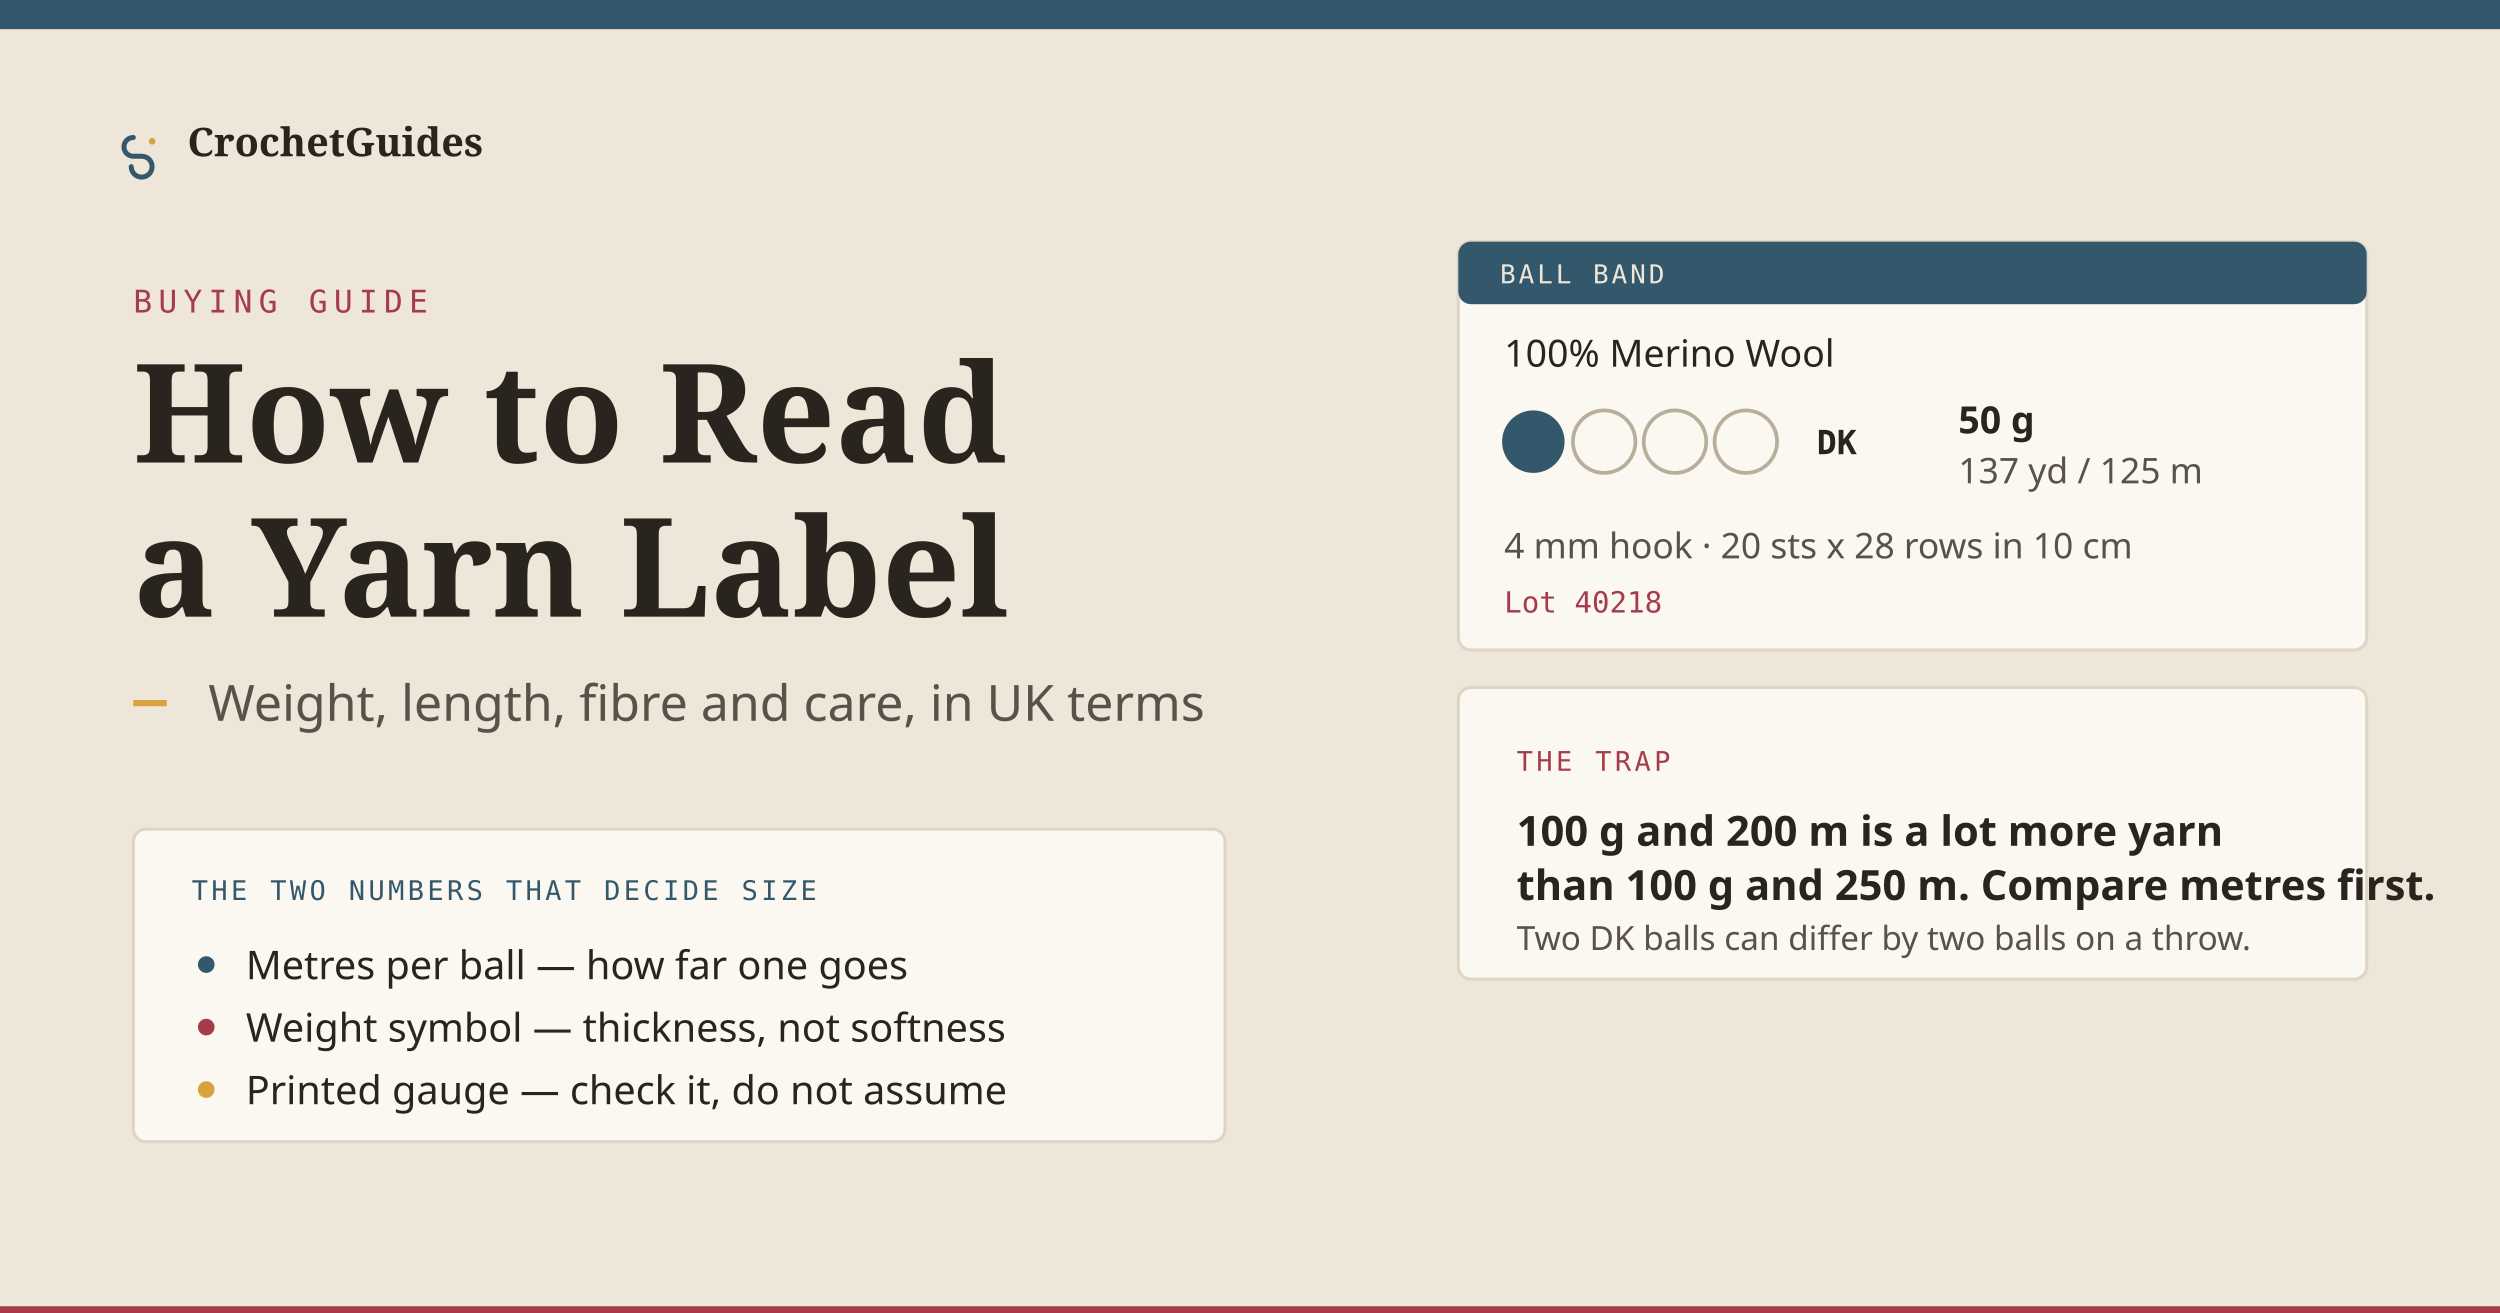
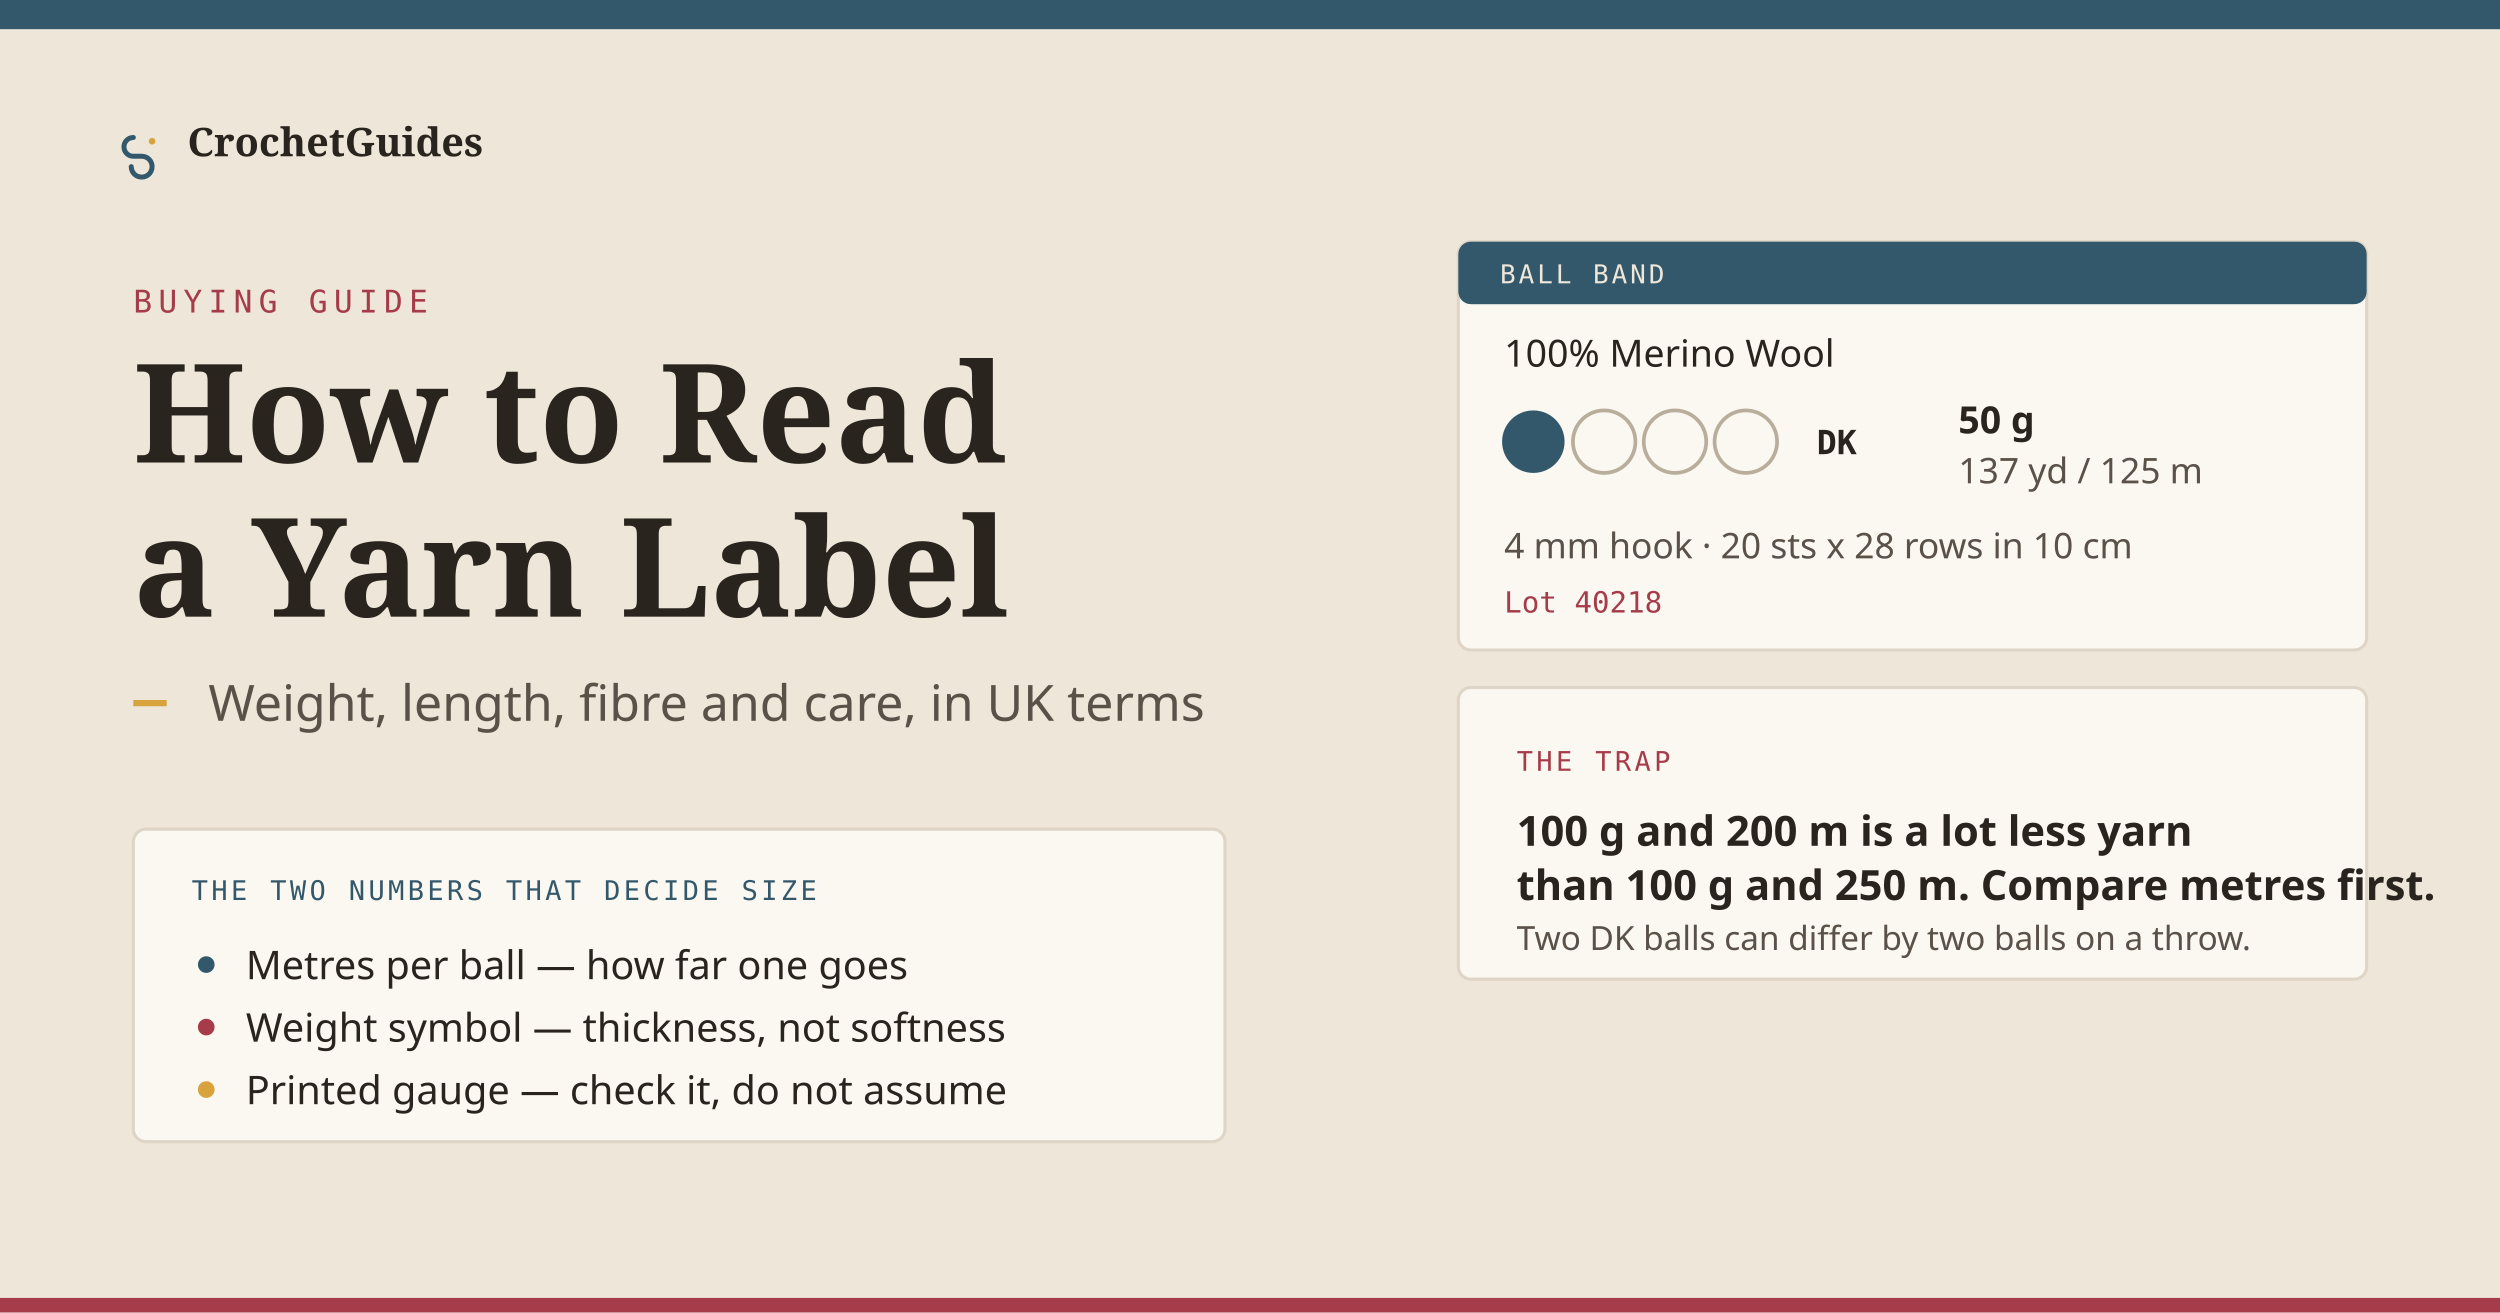
<svg xmlns="http://www.w3.org/2000/svg" viewBox="0 0 1200 630" width="1200" height="630" role="img" aria-labelledby="t d">
  <rect width="1200" height="630" fill="#EDE6D9" />
  <rect width="1200" height="14" fill="#33586B" />
-   <rect width="1200" height="7" y="627" fill="#A63B4A" />
+   <rect width="1200" height="7" y="623" fill="#A63B4A" />
  <g transform="translate(64,66)">
    <path d="M0 0c-2.5 0-4.5 2-4.5 4.5S-2.5 9 0 9h4c2.8 0 5 2.2 5 5s-2.2 5-5 5-5-2.2-5-5" fill="none" stroke="#33586B" stroke-width="2.4" stroke-linecap="round" transform="translate(0,0)" />
    <circle cx="9" cy="1.8" r="1.6" fill="#D8A23C" />
    <text x="26" y="9" font-family="Fraunces, serif" font-size="19" font-weight="700" fill="#2A241E">CrochetGuides</text>
  </g>
  <text x="64" y="150" font-family="Space Mono, monospace" font-size="15" letter-spacing="3" fill="#A63B4A">BUYING GUIDE</text>
  <text x="64" y="222" font-family="Fraunces, serif" font-size="66" font-weight="600" fill="#2A241E">How to Read</text>
  <text x="64" y="296" font-family="Fraunces, serif" font-size="66" font-weight="600" fill="#2A241E">a Yarn Label</text>
  <rect x="64" y="336" width="16" height="3" fill="#D8A23C" />
  <text x="100" y="346" font-family="Work Sans, sans-serif" font-size="24" fill="#5A5148">Weight, length, fibre and care, in UK terms</text>
  <rect x="64" y="398" width="524" height="150" rx="6" fill="#FBF8F2" stroke="#DED5C6" stroke-width="1.5" />
  <text x="92" y="432" font-family="Space Mono, monospace" font-size="13" letter-spacing="1.6" fill="#33586B">THE TWO NUMBERS THAT DECIDE SIZE</text>
  <g font-family="Work Sans, sans-serif" font-size="19" fill="#2A241E">
    <circle cx="99" cy="463" r="4" fill="#33586B" />
    <text x="118" y="470">Metres per ball — how far one goes</text>
    <circle cx="99" cy="493" r="4" fill="#A63B4A" />
    <text x="118" y="500">Weight symbol — thickness, not softness</text>
    <circle cx="99" cy="523" r="4" fill="#D8A23C" />
    <text x="118" y="530">Printed gauge — check it, do not assume</text>
  </g>
  <g transform="translate(700,116)">
    <rect width="436" height="196" rx="6" fill="#FBF8F2" stroke="#DED5C6" stroke-width="1.5" />
    <rect x="0" y="0" width="436" height="30" rx="6" fill="#33586B" />
    <text x="20" y="20" font-family="Space Mono, monospace" font-size="12.5" letter-spacing="1.4" fill="#EDE6D9">BALL BAND</text>
    <text x="22" y="60" font-family="Work Sans, sans-serif" font-size="18" fill="#2A241E">100% Merino Wool</text>
    <circle cx="36" cy="96" r="15" fill="#33586B" />
    <circle cx="70" cy="96" r="15" fill="#FBF8F2" stroke="#B9AE9C" stroke-width="1.8" />
    <circle cx="104" cy="96" r="15" fill="#FBF8F2" stroke="#B9AE9C" stroke-width="1.8" />
    <circle cx="138" cy="96" r="15" fill="#FBF8F2" stroke="#B9AE9C" stroke-width="1.8" />
    <text x="172" y="102" font-family="Space Mono, monospace" font-size="16" font-weight="700" fill="#2A241E">DK</text>
    <text x="240" y="92" font-family="Work Sans, sans-serif" font-size="18" font-weight="700" fill="#2A241E">50 g</text>
    <text x="240" y="116" font-family="Work Sans, sans-serif" font-size="17" fill="#5A5148">137 yd / 125 m</text>
    <text x="22" y="152" font-family="Work Sans, sans-serif" font-size="17" fill="#5A5148">4 mm hook · 20 sts x 28 rows in 10 cm</text>
    <text x="22" y="178" font-family="Space Mono, monospace" font-size="14" fill="#A63B4A">Lot 40218</text>
  </g>
  <g transform="translate(700,330)">
    <rect width="436" height="140" rx="6" fill="#FBF8F2" stroke="#DED5C6" stroke-width="1.5" />
    <text x="28" y="40" font-family="Space Mono, monospace" font-size="13" letter-spacing="1.6" fill="#A63B4A">THE TRAP</text>
-     <text x="28" y="76" font-family="Work Sans, sans-serif" font-size="20" font-weight="600" fill="#2A241E">100 g and 200 m is a lot more yarn</text>
+     <text x="28" y="76" font-family="Work Sans, sans-serif" font-size="20" font-weight="600" fill="#2A241E">100 g and 200 m is a lot less yarn</text>
    <text x="28" y="102" font-family="Work Sans, sans-serif" font-size="20" font-weight="600" fill="#2A241E">than 100 g and 250 m. Compare metres first.</text>
    <text x="28" y="126" font-family="Work Sans, sans-serif" font-size="16" fill="#5A5148">Two DK balls can differ by two balls on a throw.</text>
  </g>
</svg>
